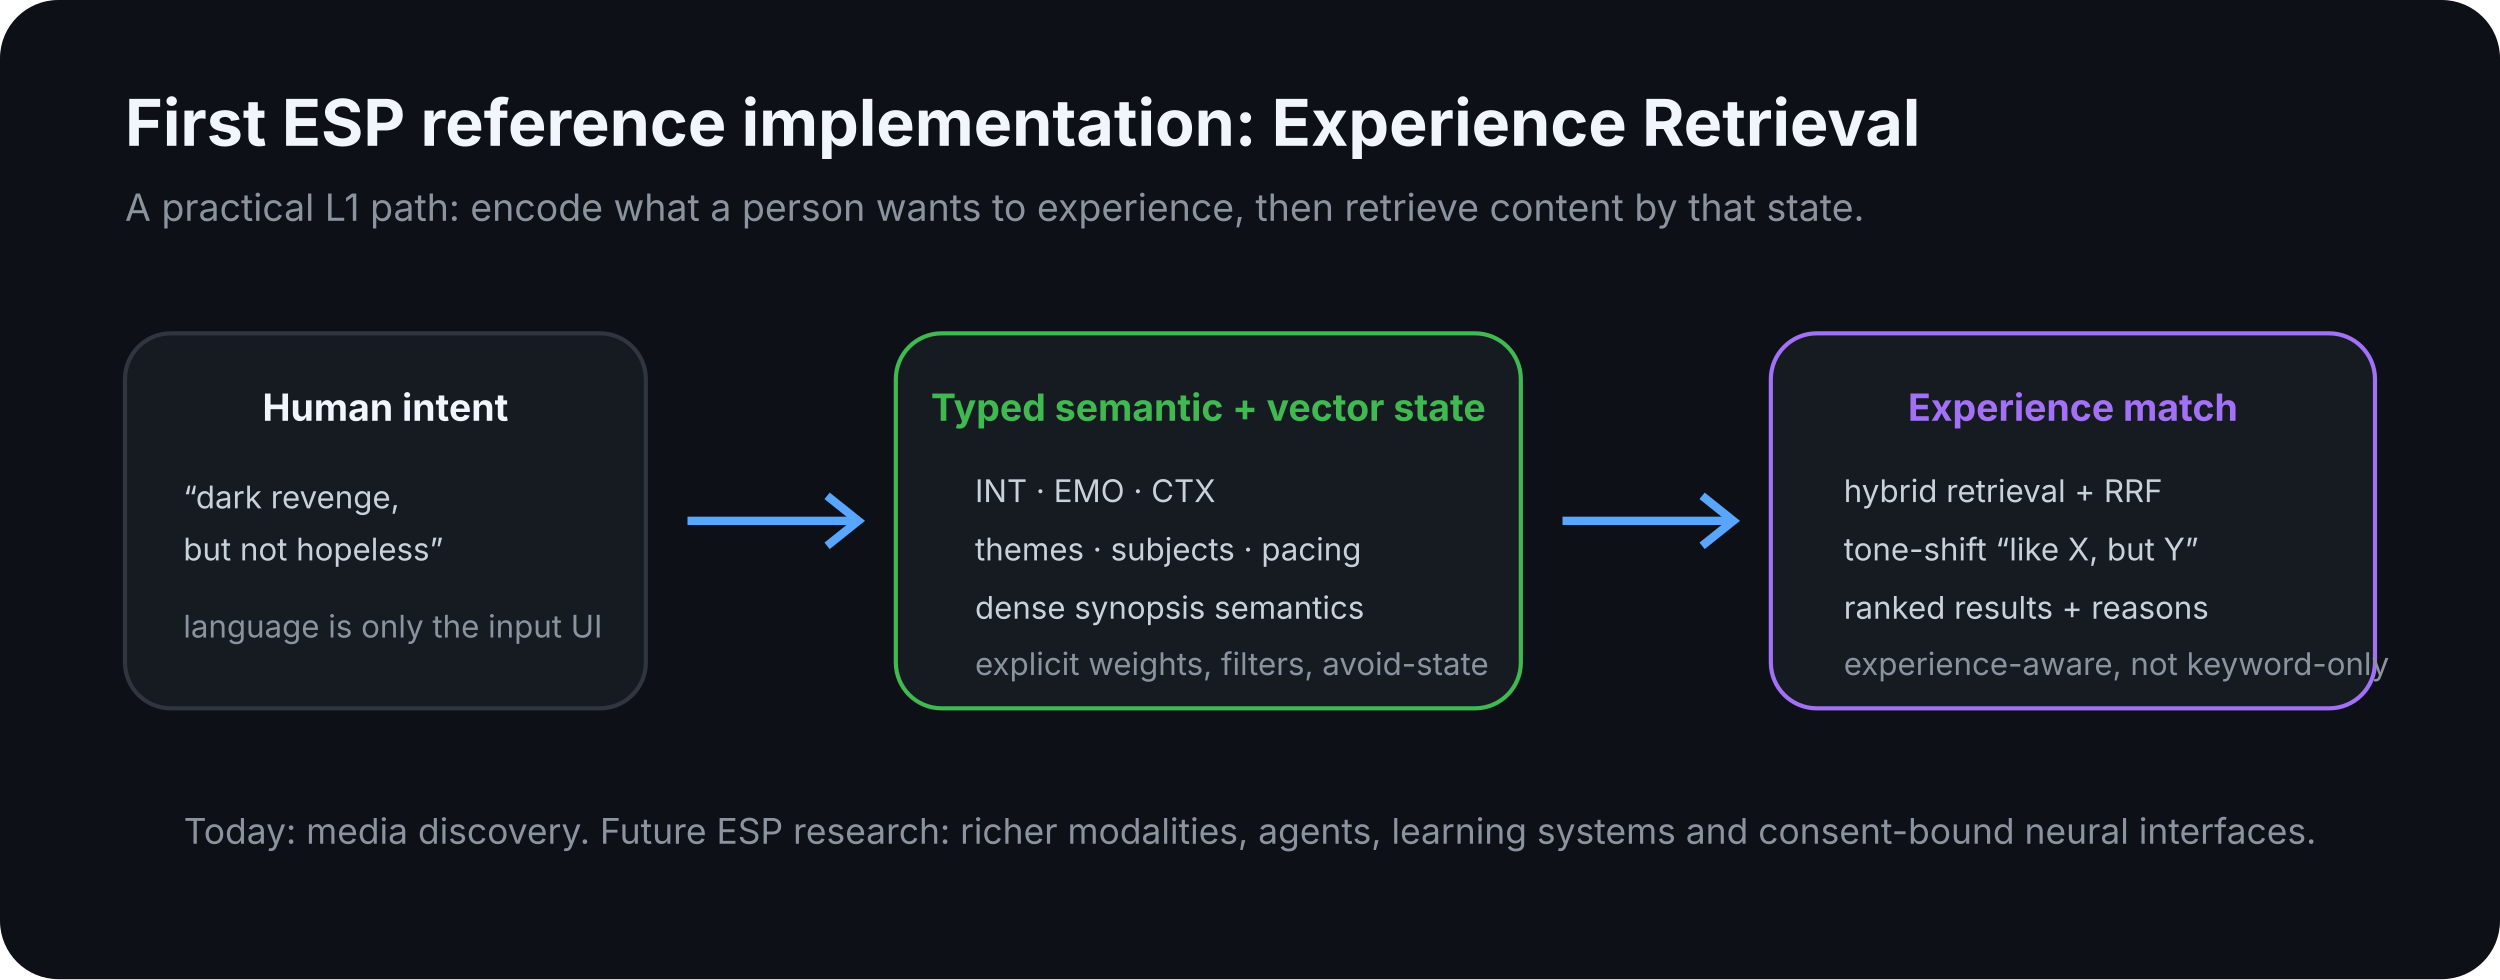
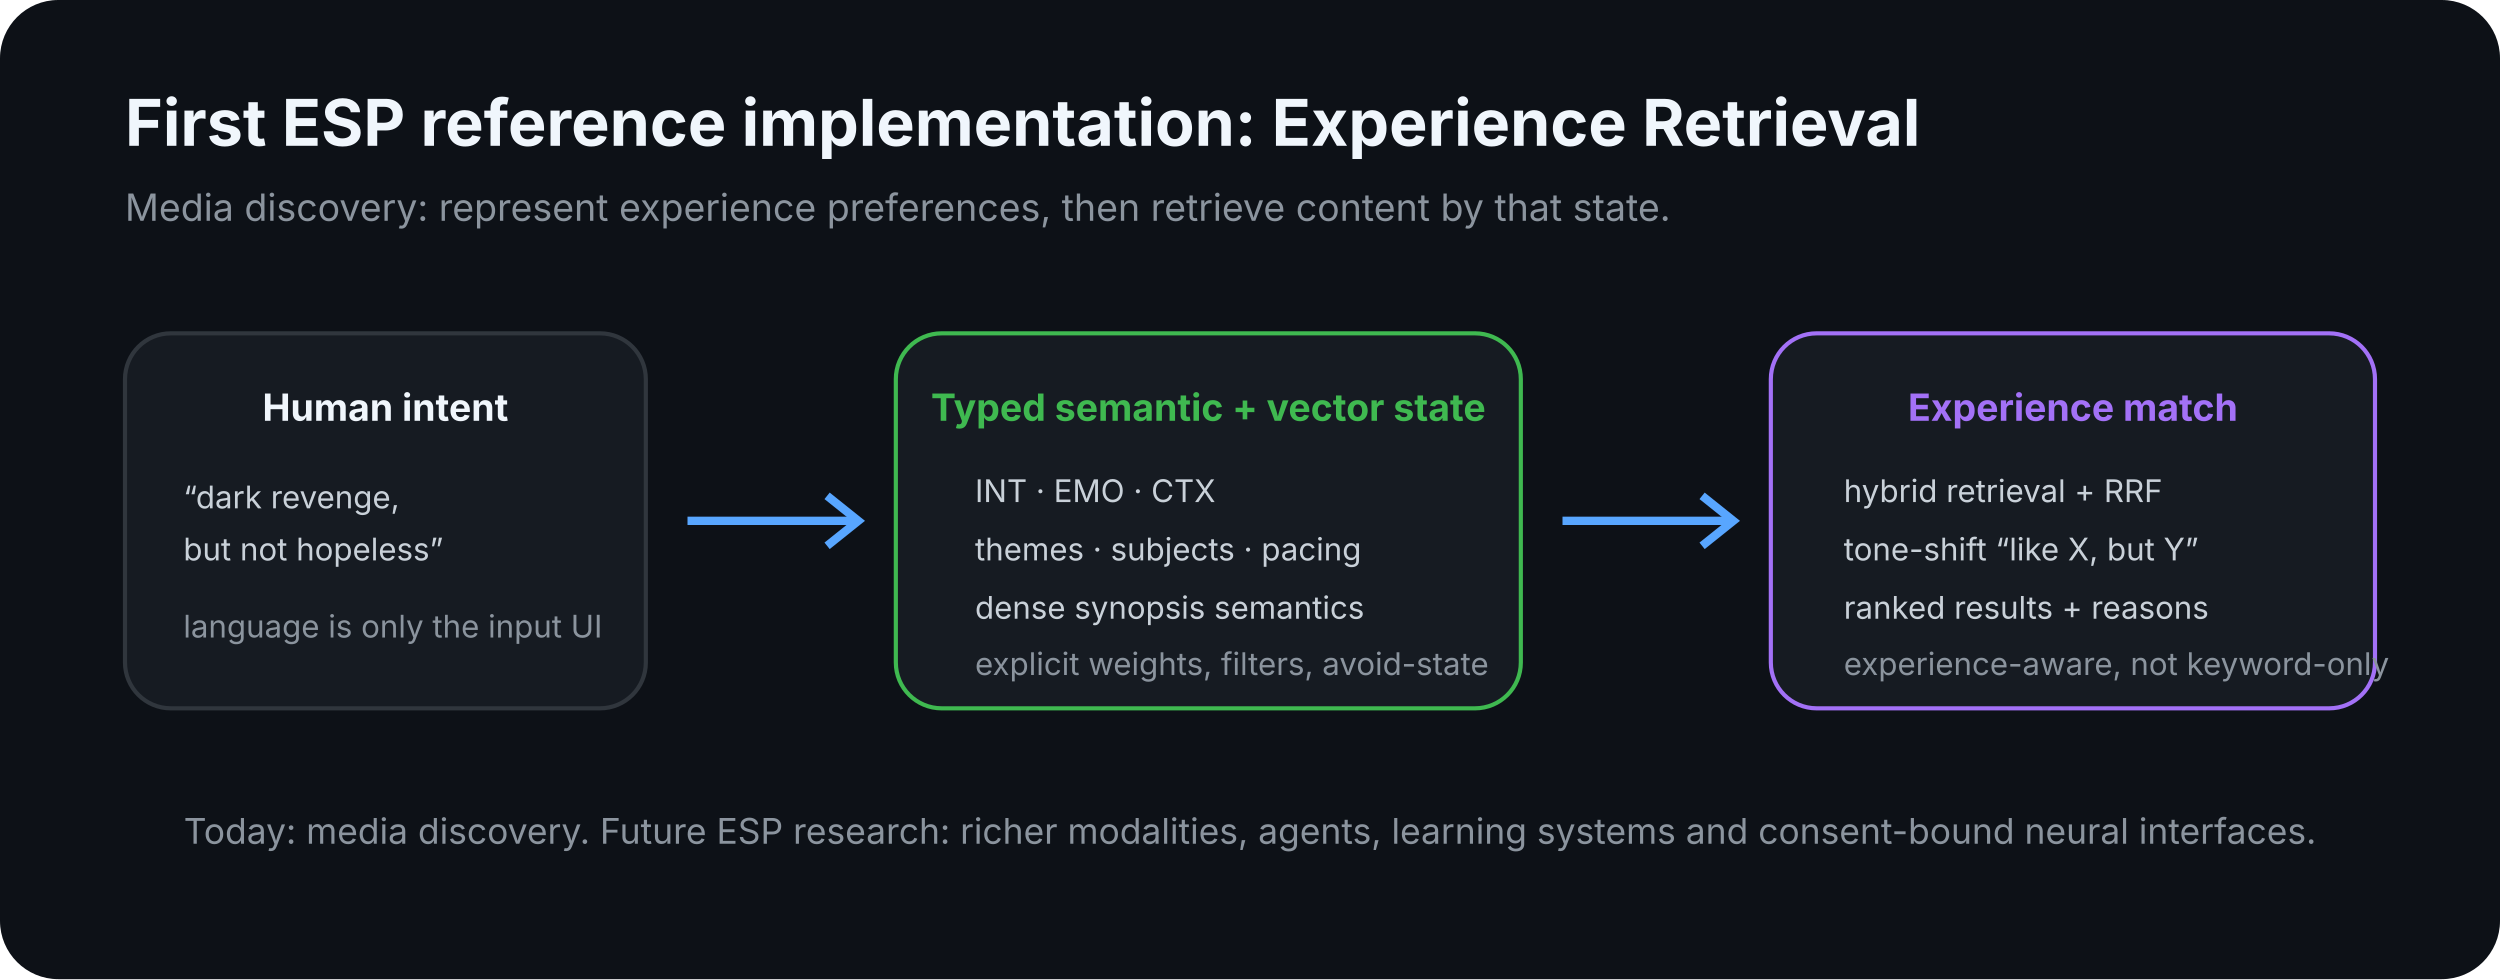
<svg xmlns="http://www.w3.org/2000/svg" width="1200" height="470" viewBox="0 0 1200 470" role="img" aria-labelledby="title desc">
  <rect width="1200" height="470" rx="28" fill="#0d1117" />
  <text x="60" y="70" font-family="Inter,Segoe UI,Arial,sans-serif" font-size="31" font-weight="700" fill="#f0f6fc">First ESP reference implementation: Experience Retrieval</text>
-   <text x="60" y="106" font-family="Inter,Segoe UI,Arial,sans-serif" font-size="18" fill="#8b949e">A practical L1 path: encode what a person wants to experience, then retrieve content by that state.</text>
+   <text x="60" y="106" font-family="Inter,Segoe UI,Arial,sans-serif" font-size="18" fill="#8b949e">Media discovery: represent experience preferences, then retrieve content by that state.</text>
  <g font-family="Inter,Segoe UI,Arial,sans-serif">
    <rect x="60" y="160" width="250" height="180" rx="22" fill="#161b22" stroke="#30363d" stroke-width="2" />
    <text x="185" y="202" text-anchor="middle" font-size="18" font-weight="700" fill="#f0f6fc">Human intent</text>
    <text x="88" y="244" font-size="15" fill="#c9d1d9">“dark revenge,</text>
    <text x="88" y="269" font-size="15" fill="#c9d1d9">but not hopeless”</text>
    <text x="88" y="306" font-size="15" fill="#8b949e">language is only the input UI</text>
    <path d="M330 250 H410" stroke="#58a6ff" stroke-width="4" />
    <path d="M397 238 L412 250 L397 262" fill="none" stroke="#58a6ff" stroke-width="4" />
    <rect x="430" y="160" width="300" height="180" rx="22" fill="#161b22" stroke="#3fb950" stroke-width="2" />
    <text x="580" y="202" text-anchor="middle" font-size="18" font-weight="700" fill="#3fb950">Typed semantic + vector state</text>
    <text x="468" y="241" font-size="15" fill="#c9d1d9">INT · EMO · CTX</text>
    <text x="468" y="269" font-size="15" fill="#c9d1d9">themes · subjects · pacing</text>
    <text x="468" y="297" font-size="15" fill="#c9d1d9">dense synopsis semantics</text>
    <text x="468" y="324" font-size="15" fill="#8b949e">explicit weights, filters, avoid-state</text>
    <path d="M750 250 H830" stroke="#58a6ff" stroke-width="4" />
    <path d="M817 238 L832 250 L817 262" fill="none" stroke="#58a6ff" stroke-width="4" />
    <rect x="850" y="160" width="290" height="180" rx="22" fill="#161b22" stroke="#a371f7" stroke-width="2" />
    <text x="995" y="202" text-anchor="middle" font-size="18" font-weight="700" fill="#a371f7">Experience match</text>
    <text x="885" y="241" font-size="15" fill="#c9d1d9">hybrid retrieval + RRF</text>
    <text x="885" y="269" font-size="15" fill="#c9d1d9">tone-shift “like X, but Y”</text>
    <text x="885" y="297" font-size="15" fill="#c9d1d9">ranked results + reasons</text>
    <text x="885" y="324" font-size="15" fill="#8b949e">experience-aware, not keyword-only</text>
  </g>
  <text x="600" y="405" text-anchor="middle" font-family="Inter,Segoe UI,Arial,sans-serif" font-size="17" fill="#8b949e">Today: media discovery. Future ESP research: richer modalities, agents, learning systems and consent-bound neural interfaces.</text>
</svg>
